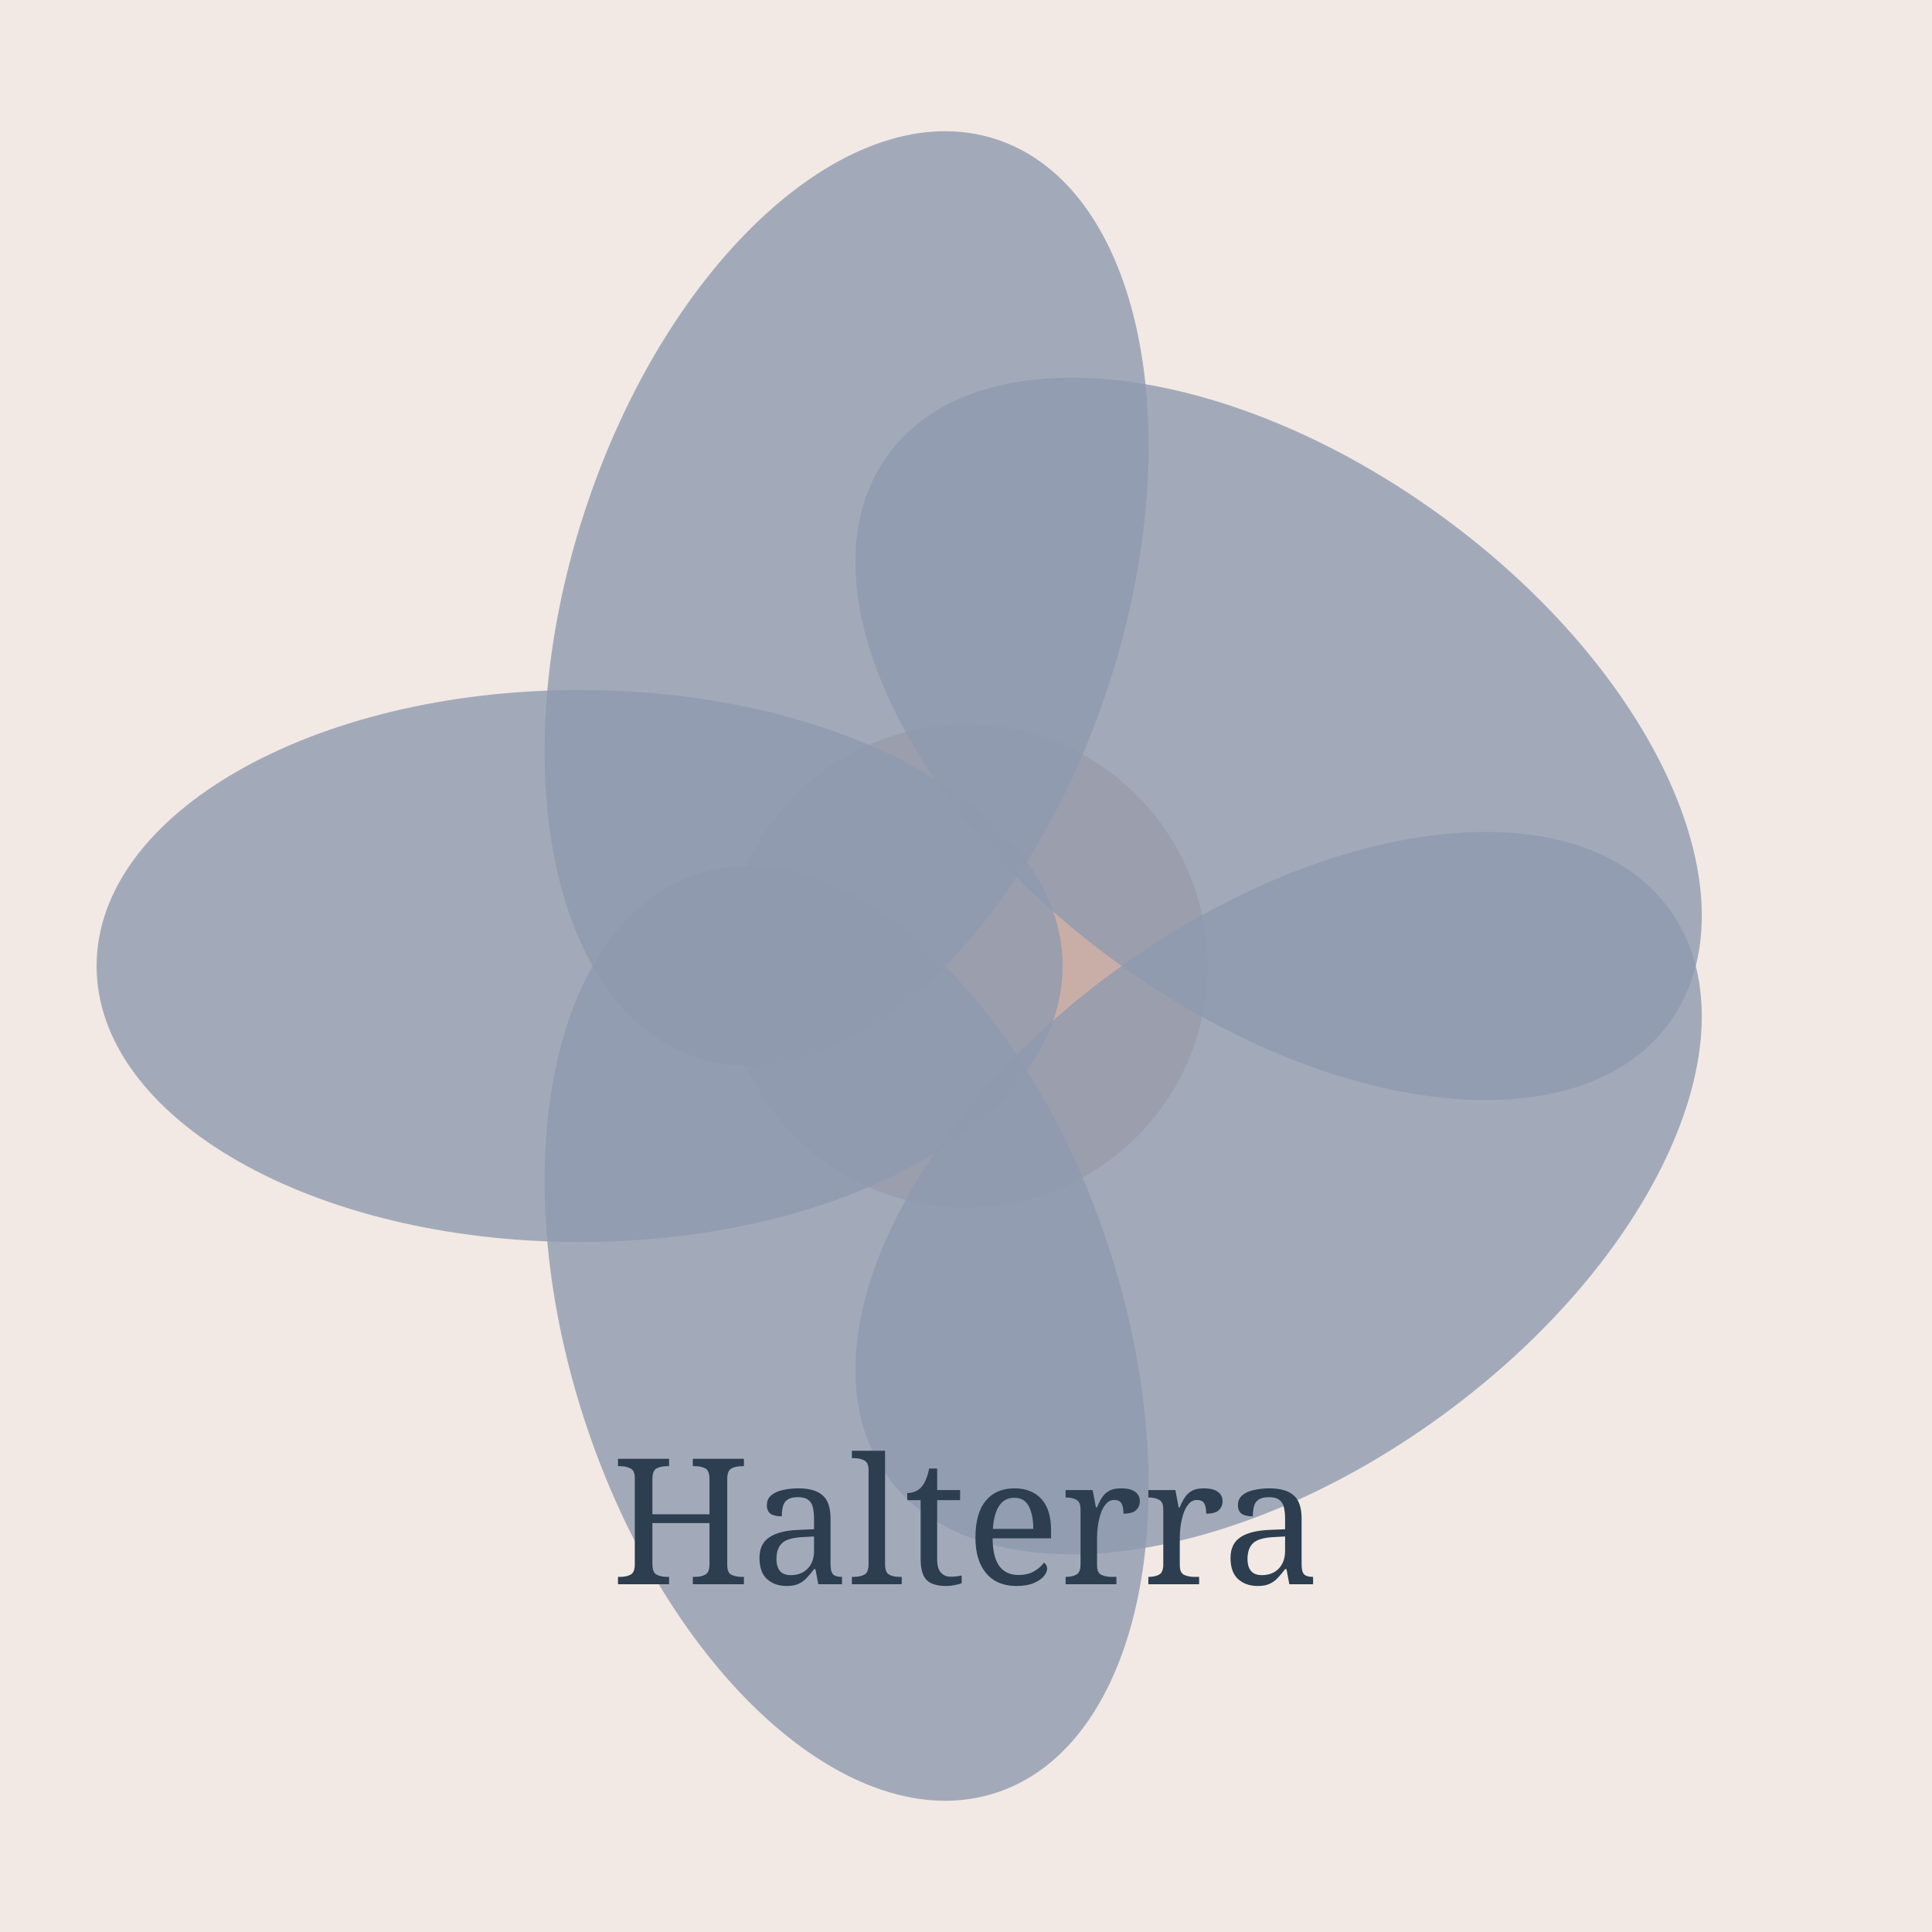
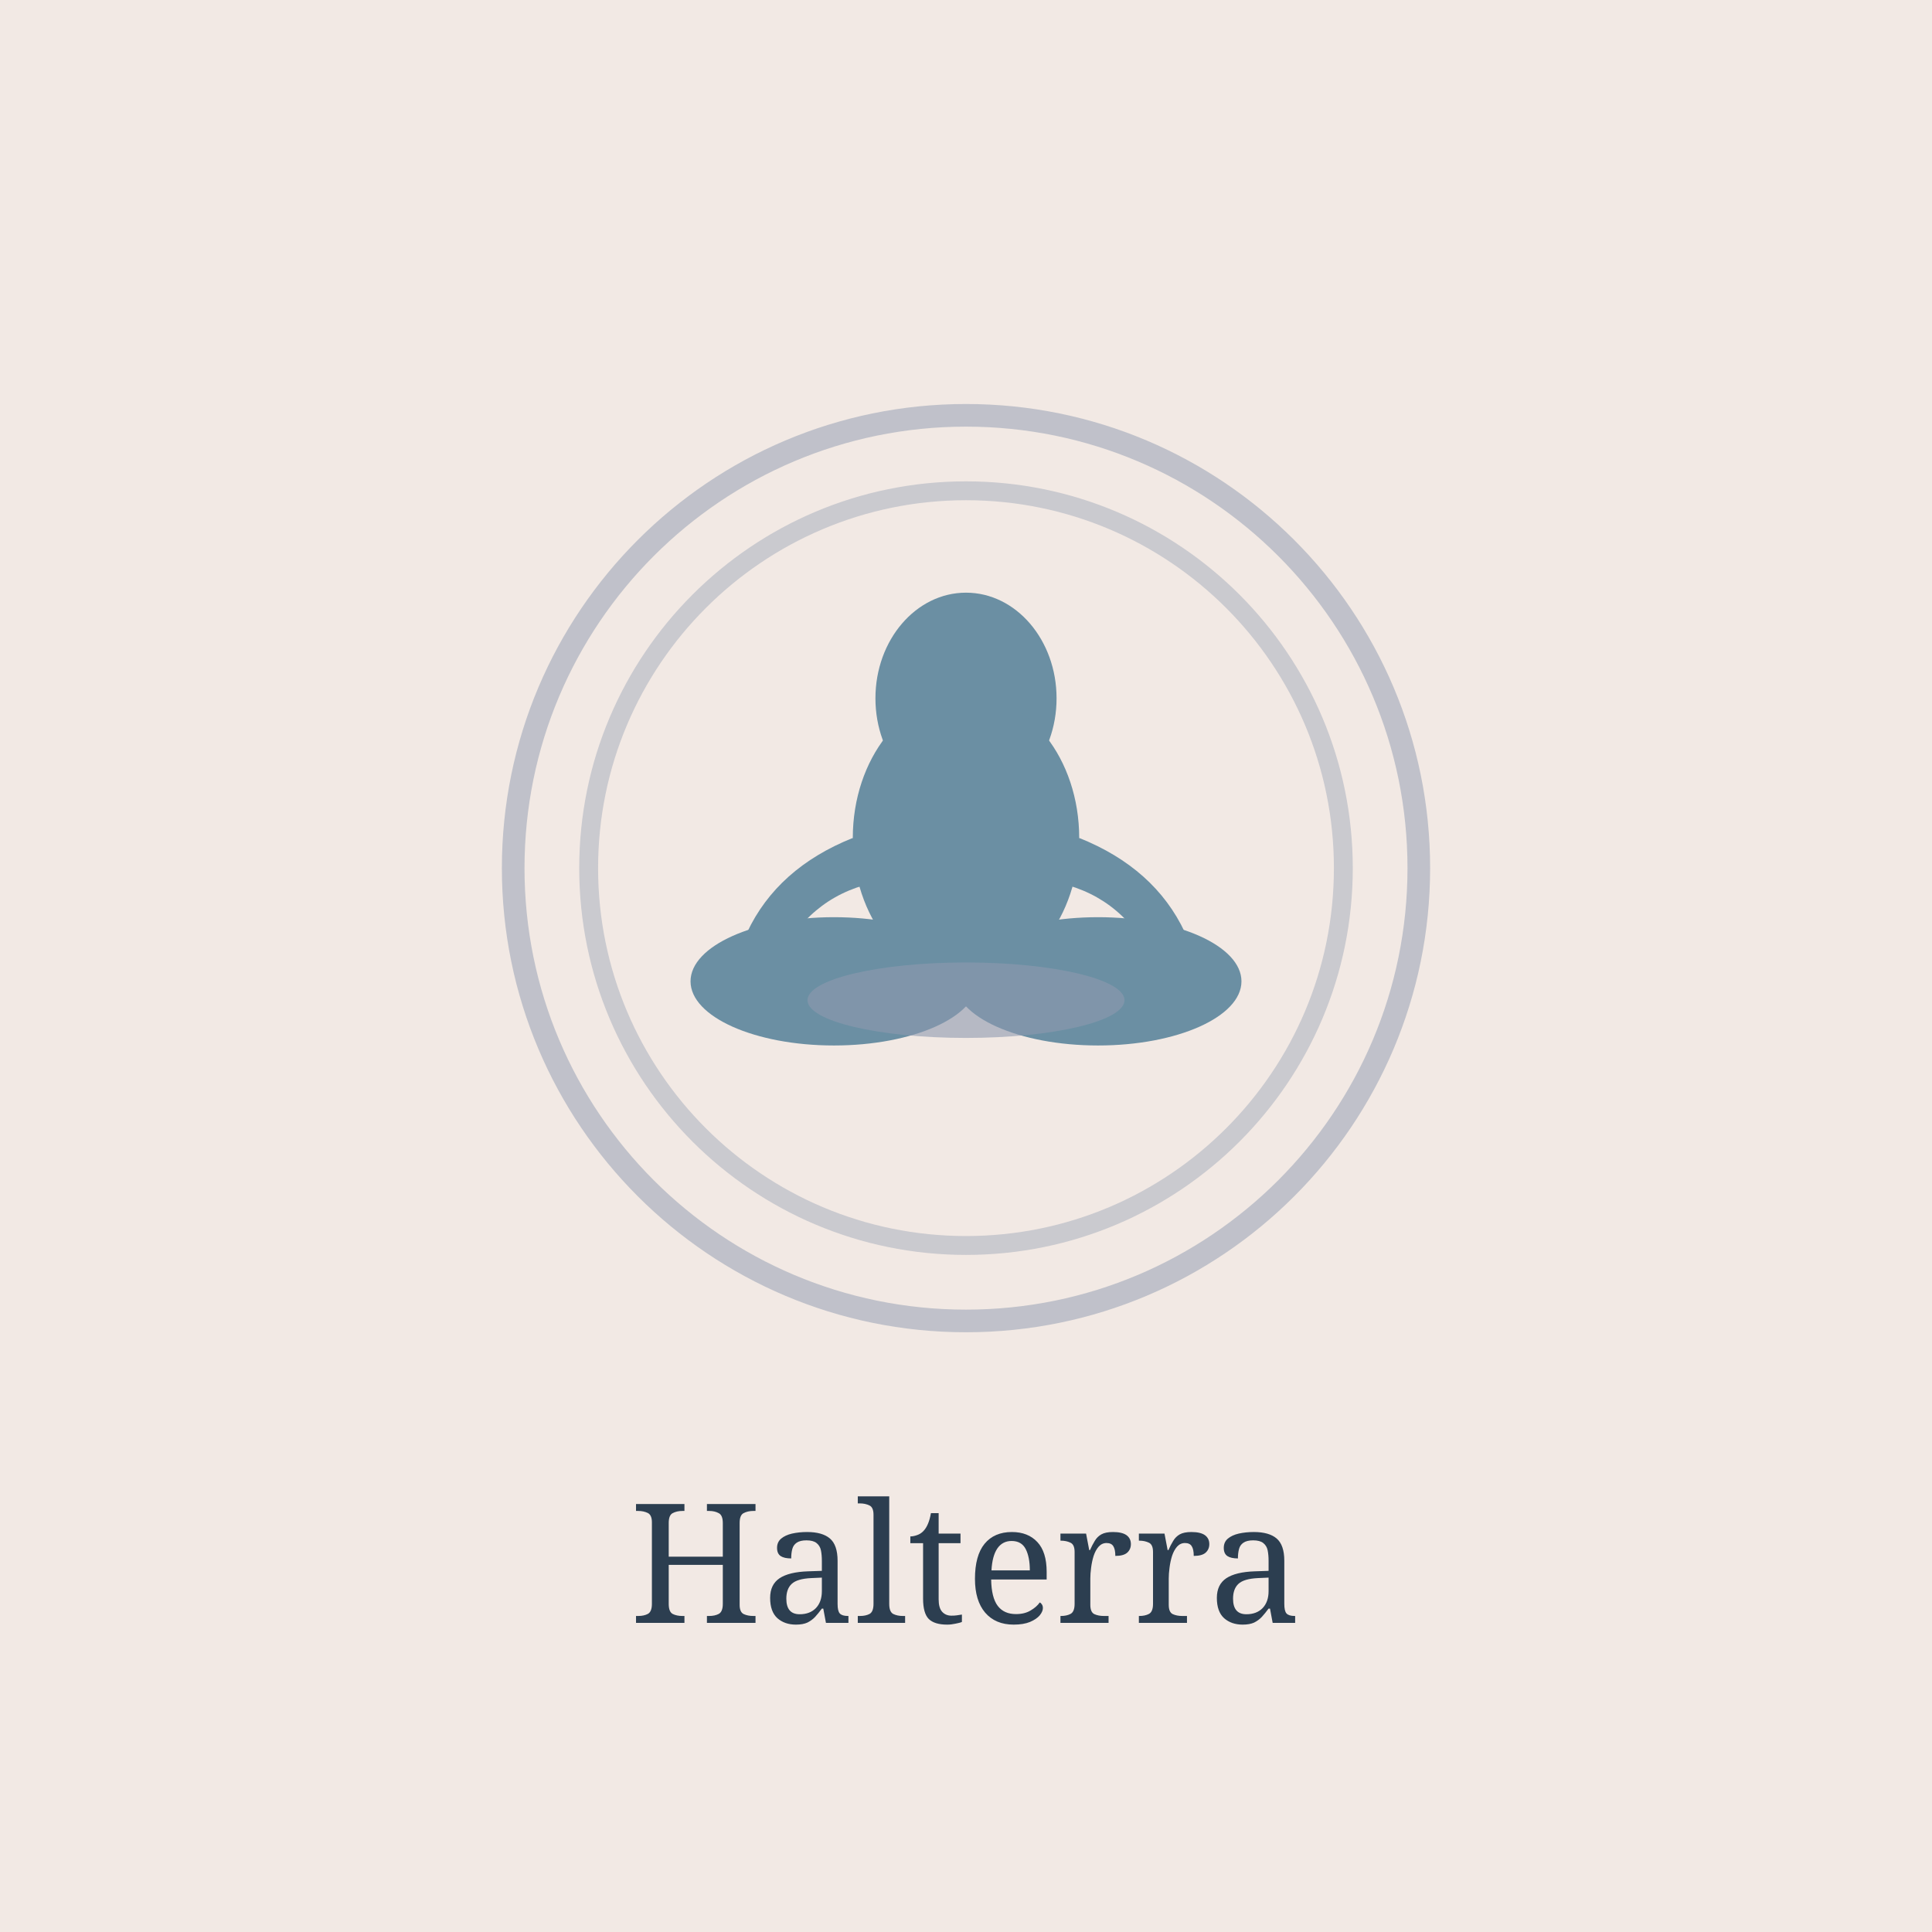
<svg xmlns="http://www.w3.org/2000/svg" width="192" height="192">
  <rect width="192" height="192" fill="#F2E9E4" />
-   <circle cx="96" cy="96" r="24" fill="#C9ADA7" />
-   <ellipse cx="57.6" cy="96" rx="27.429" ry="48" fill="rgba(142, 154, 175, 0.8)" transform="rotate(-90 57.6 96)" />
-   <ellipse cx="84.134" cy="132.521" rx="27.429" ry="48" fill="rgba(142, 154, 175, 0.8)" transform="rotate(-18 84.13375 132.5206)" />
-   <ellipse cx="127.066" cy="118.571" rx="27.429" ry="48" fill="rgba(142, 154, 175, 0.8)" transform="rotate(54 127.0663 118.571)" />
-   <ellipse cx="127.066" cy="73.429" rx="27.429" ry="48" fill="rgba(142, 154, 175, 0.8)" transform="rotate(126 127.0663 73.42905)" />
-   <ellipse cx="84.134" cy="59.479" rx="27.429" ry="48" fill="rgba(142, 154, 175, 0.8)" transform="rotate(198 84.13375 59.47943)" />
-   <text x="96" y="157.44" font-family="serif" font-size="17.455" font-weight="300" fill="#2C3E50" text-anchor="middle">Halterra</text>
+   <g transform="translate(96, 105.024) scale(0.375)">
+     <circle cx="0" cy="-50" r="120" fill="none" stroke="#8E9AAF" stroke-width="6" opacity="0.5" />
+     <circle cx="0" cy="-50" r="100" fill="none" stroke="#8E9AAF" stroke-width="5" opacity="0.4" />
+     <g transform="translate(0, -50)">
+       <ellipse cx="0" cy="-45" rx="24" ry="28" fill="#6B8FA3" />
+       <ellipse cx="0" cy="-8" rx="30" ry="38" fill="#6B8FA3" />
+       <path d="M -30,-8 Q -50,0 -58,17 L -50,25 Q -42,8 -25,4 Z" fill="#6B8FA3" />
+       <path d="M 30,-8 Q 50,0 58,17 L 50,25 Q 42,8 25,4 Z" fill="#6B8FA3" />
+       <ellipse cx="-35" cy="30" rx="38" ry="17" fill="#6B8FA3" />
+       <ellipse cx="35" cy="30" rx="38" ry="17" fill="#6B8FA3" />
+       <ellipse cx="0" cy="35" rx="42" ry="10" fill="#8E9AAF" opacity="0.6" />
+     </g>
+   </g>
+   <text x="96" y="161.28" font-family="serif" font-size="16.552" font-weight="300" fill="#2C3E50" text-anchor="middle">Halterra</text>
</svg>
